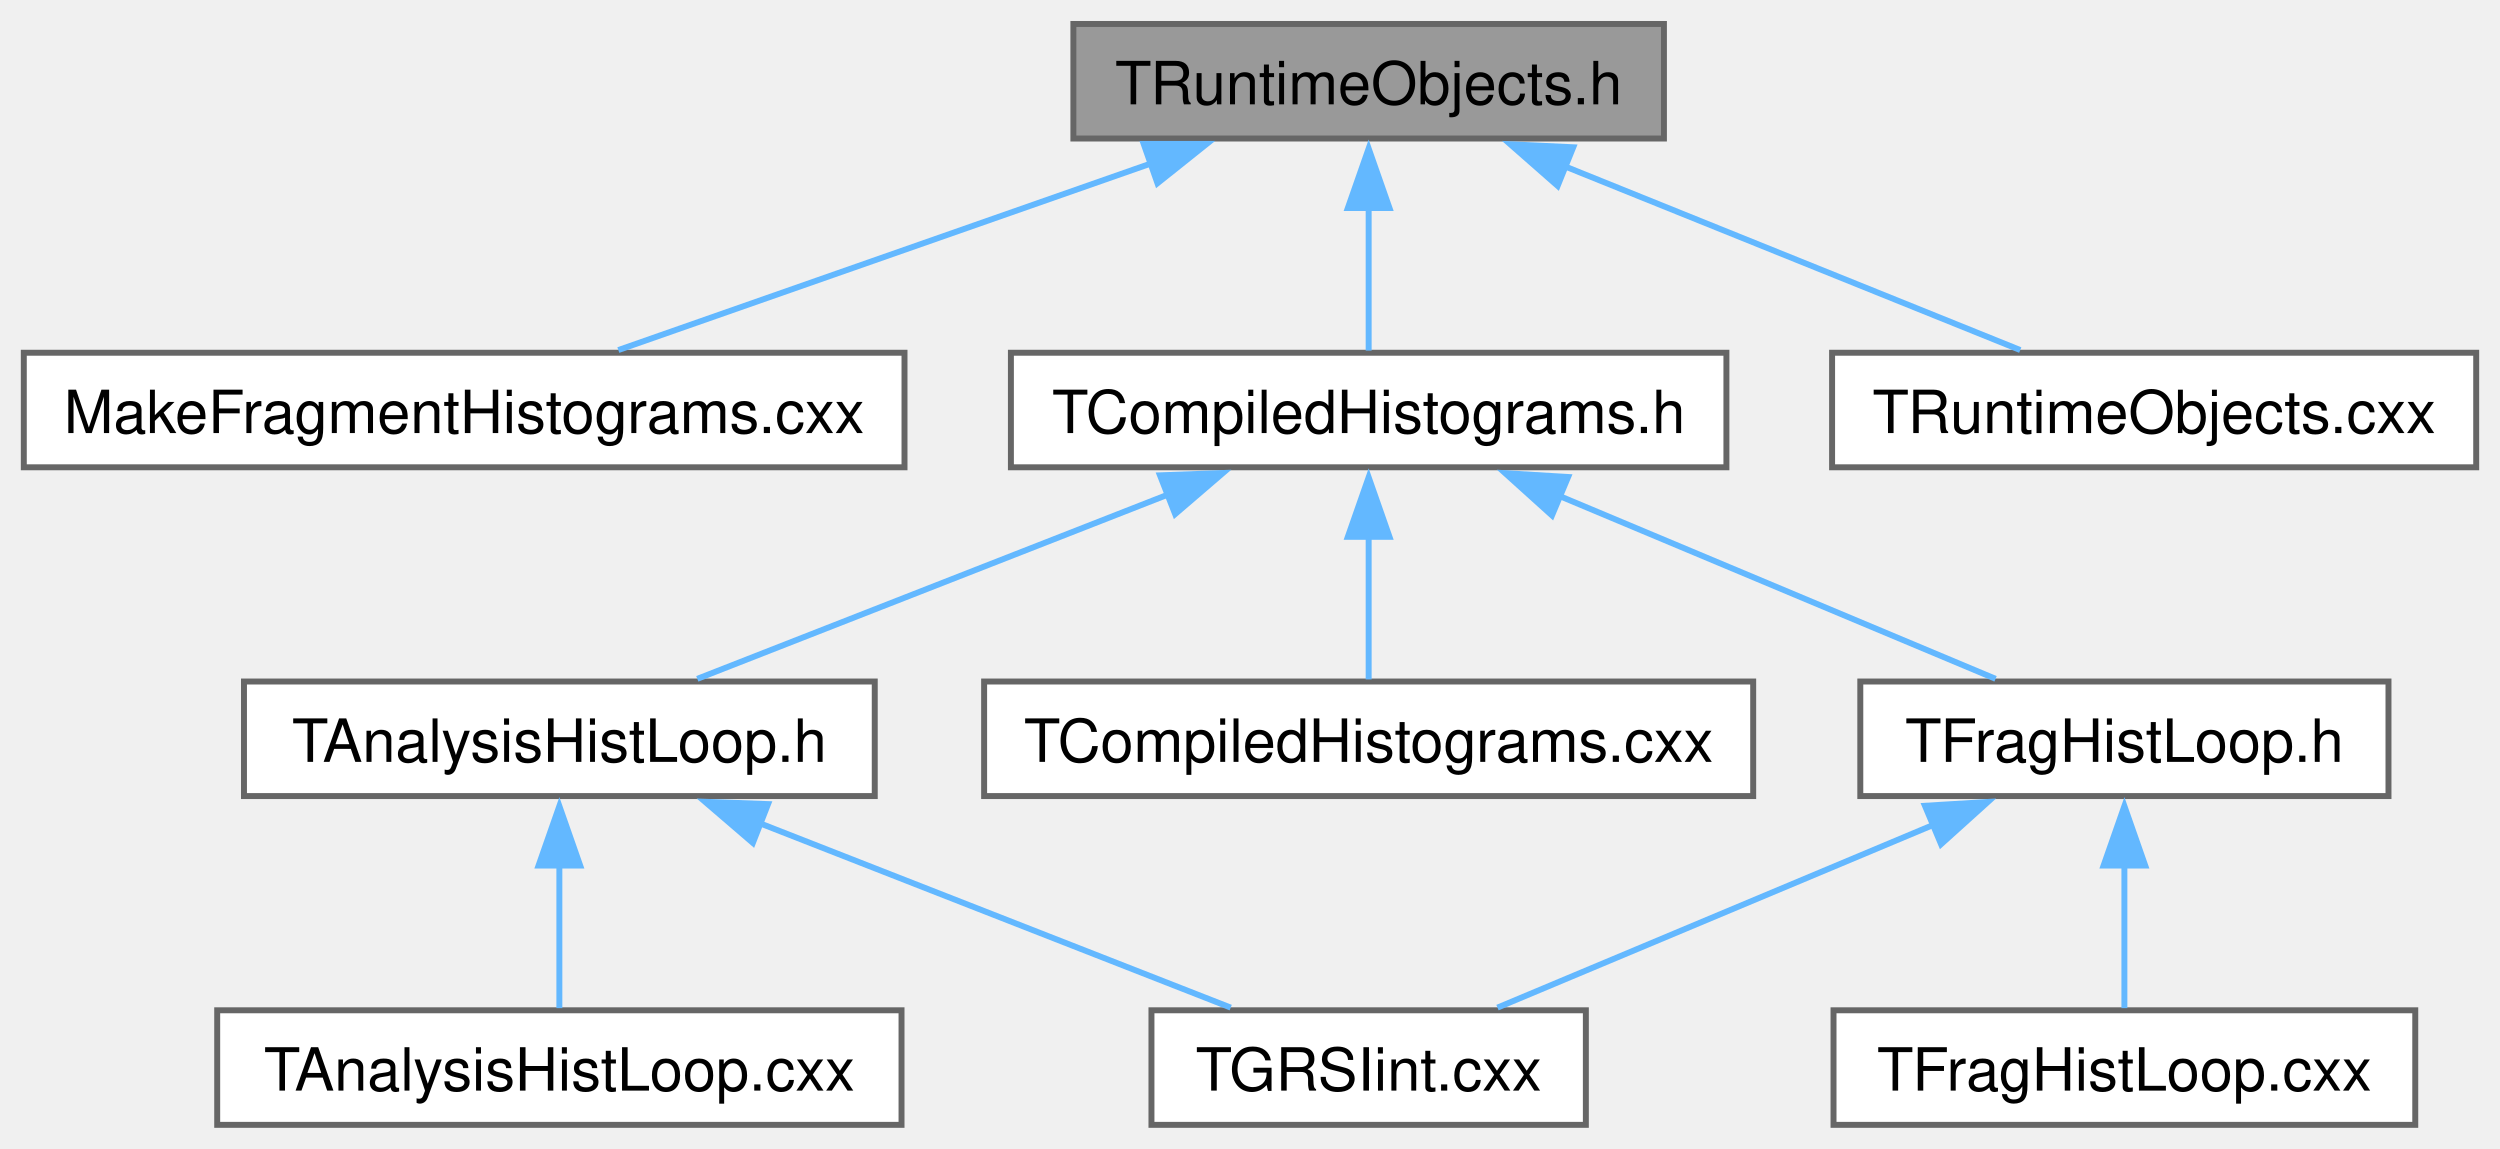
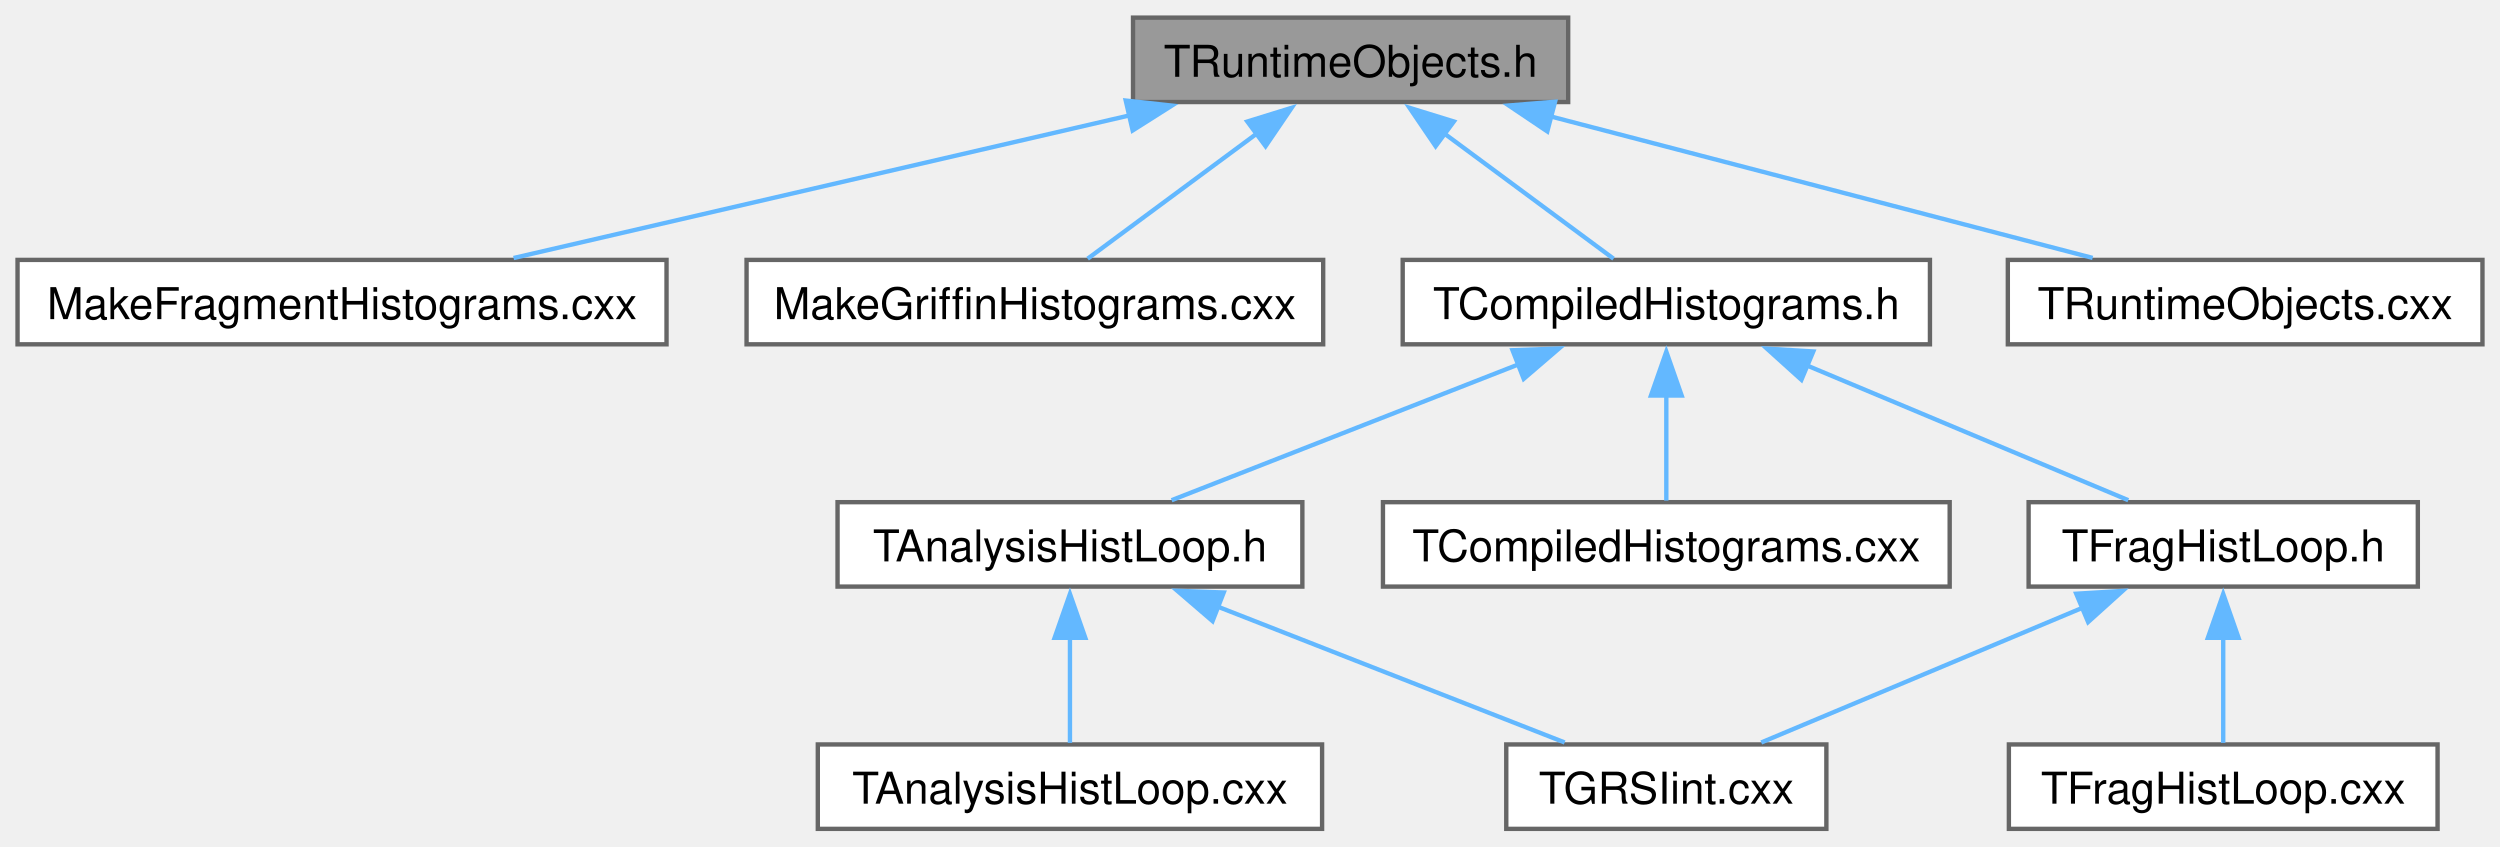
- <svg xmlns="http://www.w3.org/2000/svg" xmlns:xlink="http://www.w3.org/1999/xlink" width="420pt" height="193pt" viewBox="0.00 0.00 420.12 193.00">
+ <svg xmlns="http://www.w3.org/2000/svg" xmlns:xlink="http://www.w3.org/1999/xlink" width="570pt" height="193pt" viewBox="0.00 0.00 570.12 193.00">
  <g id="graph0" class="graph" transform="scale(1 1) rotate(0) translate(4 189)">
    <g id="Node000001" class="node">
      <g id="a_Node000001">
        <a xlink:title=" ">
-           <polygon fill="#999999" stroke="#666666" points="275.62,-185 176.38,-185 176.38,-165.75 275.62,-165.75 275.62,-185" />
-           <text text-anchor="middle" x="226" y="-171.5" font-family="Helvetica,sans-Serif" font-size="10.00">TRuntimeObjects.h</text>
+           <polygon fill="#999999" stroke="#666666" points="353.62,-185 254.38,-185 254.38,-165.75 353.62,-165.75 353.62,-185" />
+           <text text-anchor="middle" x="304" y="-171.5" font-family="Helvetica,sans-Serif" font-size="10.00">TRuntimeObjects.h</text>
        </a>
      </g>
    </g>
    <g id="Node000002" class="node">
      <g id="a_Node000002">
        <a xlink:href="_make_fragment_histograms_8cxx.html" target="_top" xlink:title=" ">
          <polygon fill="white" stroke="#666666" points="148,-129.75 0,-129.75 0,-110.5 148,-110.5 148,-129.75" />
          <text text-anchor="middle" x="74" y="-116.25" font-family="Helvetica,sans-Serif" font-size="10.00">MakeFragmentHistograms.cxx</text>
        </a>
      </g>
    </g>
    <g id="edge1_Node000001_Node000002" class="edge">
      <g id="a_edge1_Node000001_Node000002">
        <a xlink:title=" ">
-           <path fill="none" stroke="#63b8ff" d="M189.4,-161.55C161.76,-151.87 124.52,-138.82 99.91,-130.2" />
-           <polygon fill="#63b8ff" stroke="#63b8ff" points="188.19,-164.84 198.79,-164.84 190.51,-158.23 188.19,-164.84" />
+           <path fill="none" stroke="#63b8ff" d="M253.56,-162.7C211.31,-152.91 151.84,-139.15 113.12,-130.18" />
+           <polygon fill="#63b8ff" stroke="#63b8ff" points="252.72,-166.09 263.25,-164.94 254.3,-159.27 252.72,-166.09" />
        </a>
      </g>
    </g>
    <g id="Node000003" class="node">
      <g id="a_Node000003">
-         <a xlink:href="_t_compiled_histograms_8h.html" target="_top" xlink:title=" ">
-           <polygon fill="white" stroke="#666666" points="286.12,-129.75 165.88,-129.75 165.88,-110.5 286.12,-110.5 286.12,-129.75" />
-           <text text-anchor="middle" x="226" y="-116.25" font-family="Helvetica,sans-Serif" font-size="10.00">TCompiledHistograms.h</text>
+         <a xlink:href="_make_griffin_histograms_8cxx.html" target="_top" xlink:title=" ">
+           <polygon fill="white" stroke="#666666" points="297.75,-129.75 166.25,-129.75 166.25,-110.5 297.75,-110.5 297.75,-129.75" />
+           <text text-anchor="middle" x="232" y="-116.25" font-family="Helvetica,sans-Serif" font-size="10.00">MakeGriffinHistograms.cxx</text>
        </a>
      </g>
    </g>
    <g id="edge2_Node000001_Node000003" class="edge">
      <g id="a_edge2_Node000001_Node000003">
        <a xlink:title=" ">
-           <path fill="none" stroke="#63b8ff" d="M226,-154.13C226,-145.84 226,-136.67 226,-130.11" />
-           <polygon fill="#63b8ff" stroke="#63b8ff" points="222.5,-154.07 226,-164.07 229.5,-154.07 222.5,-154.07" />
-         </a>
-       </g>
-     </g>
-     <g id="Node000010" class="node">
-       <g id="a_Node000010">
-         <a xlink:href="_t_runtime_objects_8cxx.html" target="_top" xlink:title=" ">
-           <polygon fill="white" stroke="#666666" points="412.12,-129.75 303.88,-129.75 303.88,-110.5 412.12,-110.5 412.12,-129.75" />
-           <text text-anchor="middle" x="358" y="-116.25" font-family="Helvetica,sans-Serif" font-size="10.00">TRuntimeObjects.cxx</text>
-         </a>
-       </g>
-     </g>
-     <g id="edge10_Node000001_Node000010" class="edge">
-       <g id="a_edge10_Node000001_Node000010">
-         <a xlink:title=" ">
-           <path fill="none" stroke="#63b8ff" d="M258.75,-161.16C282.65,-151.52 314.41,-138.71 335.5,-130.2" />
-           <polygon fill="#63b8ff" stroke="#63b8ff" points="257.76,-157.79 249.8,-164.78 260.38,-164.28 257.76,-157.79" />
+           <path fill="none" stroke="#63b8ff" d="M282.83,-158.72C270.19,-149.37 254.59,-137.83 244.03,-130.02" />
+           <polygon fill="#63b8ff" stroke="#63b8ff" points="280.45,-161.31 290.57,-164.44 284.61,-155.68 280.45,-161.31" />
        </a>
      </g>
    </g>
    <g id="Node000004" class="node">
      <g id="a_Node000004">
-         <a xlink:href="_t_analysis_hist_loop_8h.html" target="_top" xlink:title=" ">
-           <polygon fill="white" stroke="#666666" points="143,-74.5 37,-74.5 37,-55.25 143,-55.25 143,-74.5" />
-           <text text-anchor="middle" x="90" y="-61" font-family="Helvetica,sans-Serif" font-size="10.00">TAnalysisHistLoop.h</text>
+         <a xlink:href="_t_compiled_histograms_8h.html" target="_top" xlink:title=" ">
+           <polygon fill="white" stroke="#666666" points="436.12,-129.75 315.88,-129.75 315.88,-110.5 436.12,-110.5 436.12,-129.75" />
+           <text text-anchor="middle" x="376" y="-116.25" font-family="Helvetica,sans-Serif" font-size="10.00">TCompiledHistograms.h</text>
        </a>
      </g>
    </g>
-     <g id="edge3_Node000003_Node000004" class="edge">
-       <g id="a_edge3_Node000003_Node000004">
+     <g id="edge3_Node000001_Node000004" class="edge">
+       <g id="a_edge3_Node000001_Node000004">
        <a xlink:title=" ">
-           <path fill="none" stroke="#63b8ff" d="M192.26,-105.91C167.64,-96.27 134.91,-83.46 113.18,-74.95" />
-           <polygon fill="#63b8ff" stroke="#63b8ff" points="190.93,-109.15 201.52,-109.54 193.48,-102.63 190.93,-109.15" />
+           <path fill="none" stroke="#63b8ff" d="M325.17,-158.72C337.81,-149.37 353.41,-137.83 363.97,-130.02" />
+           <polygon fill="#63b8ff" stroke="#63b8ff" points="323.39,-155.68 317.43,-164.44 327.55,-161.31 323.39,-155.68" />
        </a>
      </g>
    </g>
-     <g id="Node000007" class="node">
-       <g id="a_Node000007">
-         <a xlink:href="_t_compiled_histograms_8cxx.html" target="_top" xlink:title=" ">
-           <polygon fill="white" stroke="#666666" points="290.62,-74.5 161.38,-74.5 161.38,-55.25 290.62,-55.25 290.62,-74.5" />
-           <text text-anchor="middle" x="226" y="-61" font-family="Helvetica,sans-Serif" font-size="10.00">TCompiledHistograms.cxx</text>
+     <g id="Node000011" class="node">
+       <g id="a_Node000011">
+         <a xlink:href="_t_runtime_objects_8cxx.html" target="_top" xlink:title=" ">
+           <polygon fill="white" stroke="#666666" points="562.12,-129.75 453.88,-129.75 453.88,-110.5 562.12,-110.5 562.12,-129.75" />
+           <text text-anchor="middle" x="508" y="-116.25" font-family="Helvetica,sans-Serif" font-size="10.00">TRuntimeObjects.cxx</text>
        </a>
      </g>
    </g>
-     <g id="edge6_Node000003_Node000007" class="edge">
-       <g id="a_edge6_Node000003_Node000007">
+     <g id="edge11_Node000001_Node000011" class="edge">
+       <g id="a_edge11_Node000001_Node000011">
        <a xlink:title=" ">
-           <path fill="none" stroke="#63b8ff" d="M226,-98.88C226,-90.59 226,-81.42 226,-74.86" />
-           <polygon fill="#63b8ff" stroke="#63b8ff" points="222.5,-98.82 226,-108.82 229.5,-98.82 222.5,-98.82" />
-         </a>
-       </g>
-     </g>
-     <g id="Node000008" class="node">
-       <g id="a_Node000008">
-         <a xlink:href="_t_frag_hist_loop_8h.html" target="_top" xlink:title=" ">
-           <polygon fill="white" stroke="#666666" points="397.38,-74.5 308.62,-74.5 308.62,-55.25 397.38,-55.25 397.38,-74.5" />
-           <text text-anchor="middle" x="353" y="-61" font-family="Helvetica,sans-Serif" font-size="10.00">TFragHistLoop.h</text>
-         </a>
-       </g>
-     </g>
-     <g id="edge7_Node000003_Node000008" class="edge">
-       <g id="a_edge7_Node000003_Node000008">
-         <a xlink:title=" ">
-           <path fill="none" stroke="#63b8ff" d="M258.13,-105.65C281.05,-96.04 311.25,-83.38 331.35,-74.95" />
-           <polygon fill="#63b8ff" stroke="#63b8ff" points="256.81,-102.41 248.94,-109.51 259.52,-108.87 256.81,-102.41" />
+           <path fill="none" stroke="#63b8ff" d="M349.7,-162.45C387.09,-152.69 439.17,-139.09 473.22,-130.2" />
+           <polygon fill="#63b8ff" stroke="#63b8ff" points="348.86,-159.05 340.07,-164.96 350.63,-165.82 348.86,-159.05" />
        </a>
      </g>
    </g>
    <g id="Node000005" class="node">
      <g id="a_Node000005">
-         <a xlink:href="_t_analysis_hist_loop_8cxx.html" target="_top" xlink:title=" ">
-           <polygon fill="white" stroke="#666666" points="147.5,-19.25 32.5,-19.25 32.5,0 147.5,0 147.5,-19.25" />
-           <text text-anchor="middle" x="90" y="-5.75" font-family="Helvetica,sans-Serif" font-size="10.00">TAnalysisHistLoop.cxx</text>
+         <a xlink:href="_t_analysis_hist_loop_8h.html" target="_top" xlink:title=" ">
+           <polygon fill="white" stroke="#666666" points="293,-74.5 187,-74.5 187,-55.25 293,-55.25 293,-74.5" />
+           <text text-anchor="middle" x="240" y="-61" font-family="Helvetica,sans-Serif" font-size="10.00">TAnalysisHistLoop.h</text>
        </a>
      </g>
    </g>
    <g id="edge4_Node000004_Node000005" class="edge">
      <g id="a_edge4_Node000004_Node000005">
        <a xlink:title=" ">
-           <path fill="none" stroke="#63b8ff" d="M90,-43.63C90,-35.34 90,-26.17 90,-19.61" />
-           <polygon fill="#63b8ff" stroke="#63b8ff" points="86.5,-43.57 90,-53.57 93.5,-43.57 86.5,-43.57" />
+           <path fill="none" stroke="#63b8ff" d="M342.26,-105.91C317.64,-96.27 284.91,-83.46 263.18,-74.95" />
+           <polygon fill="#63b8ff" stroke="#63b8ff" points="340.93,-109.15 351.52,-109.54 343.48,-102.63 340.93,-109.15" />
+         </a>
+       </g>
+     </g>
+     <g id="Node000008" class="node">
+       <g id="a_Node000008">
+         <a xlink:href="_t_compiled_histograms_8cxx.html" target="_top" xlink:title=" ">
+           <polygon fill="white" stroke="#666666" points="440.62,-74.5 311.38,-74.5 311.38,-55.25 440.62,-55.25 440.62,-74.5" />
+           <text text-anchor="middle" x="376" y="-61" font-family="Helvetica,sans-Serif" font-size="10.00">TCompiledHistograms.cxx</text>
+         </a>
+       </g>
+     </g>
+     <g id="edge7_Node000004_Node000008" class="edge">
+       <g id="a_edge7_Node000004_Node000008">
+         <a xlink:title=" ">
+           <path fill="none" stroke="#63b8ff" d="M376,-98.88C376,-90.59 376,-81.42 376,-74.86" />
+           <polygon fill="#63b8ff" stroke="#63b8ff" points="372.5,-98.82 376,-108.82 379.5,-98.82 372.5,-98.82" />
+         </a>
+       </g>
+     </g>
+     <g id="Node000009" class="node">
+       <g id="a_Node000009">
+         <a xlink:href="_t_frag_hist_loop_8h.html" target="_top" xlink:title=" ">
+           <polygon fill="white" stroke="#666666" points="547.38,-74.5 458.62,-74.5 458.62,-55.25 547.38,-55.25 547.38,-74.5" />
+           <text text-anchor="middle" x="503" y="-61" font-family="Helvetica,sans-Serif" font-size="10.00">TFragHistLoop.h</text>
+         </a>
+       </g>
+     </g>
+     <g id="edge8_Node000004_Node000009" class="edge">
+       <g id="a_edge8_Node000004_Node000009">
+         <a xlink:title=" ">
+           <path fill="none" stroke="#63b8ff" d="M408.13,-105.65C431.05,-96.04 461.25,-83.38 481.35,-74.95" />
+           <polygon fill="#63b8ff" stroke="#63b8ff" points="406.81,-102.41 398.94,-109.51 409.52,-108.87 406.81,-102.41" />
        </a>
      </g>
    </g>
    <g id="Node000006" class="node">
      <g id="a_Node000006">
-         <a xlink:href="_t_g_r_s_iint_8cxx.html" target="_top" xlink:title=" ">
-           <polygon fill="white" stroke="#666666" points="262.5,-19.25 189.5,-19.25 189.5,0 262.5,0 262.5,-19.25" />
-           <text text-anchor="middle" x="226" y="-5.75" font-family="Helvetica,sans-Serif" font-size="10.00">TGRSIint.cxx</text>
+         <a xlink:href="_t_analysis_hist_loop_8cxx.html" target="_top" xlink:title=" ">
+           <polygon fill="white" stroke="#666666" points="297.5,-19.25 182.5,-19.25 182.5,0 297.5,0 297.5,-19.25" />
+           <text text-anchor="middle" x="240" y="-5.75" font-family="Helvetica,sans-Serif" font-size="10.00">TAnalysisHistLoop.cxx</text>
        </a>
      </g>
    </g>
-     <g id="edge5_Node000004_Node000006" class="edge">
-       <g id="a_edge5_Node000004_Node000006">
+     <g id="edge5_Node000005_Node000006" class="edge">
+       <g id="a_edge5_Node000005_Node000006">
        <a xlink:title=" ">
-           <path fill="none" stroke="#63b8ff" d="M123.74,-50.66C148.36,-41.02 181.09,-28.21 202.82,-19.7" />
-           <polygon fill="#63b8ff" stroke="#63b8ff" points="122.52,-47.38 114.48,-54.29 125.07,-53.9 122.52,-47.38" />
+           <path fill="none" stroke="#63b8ff" d="M240,-43.63C240,-35.34 240,-26.17 240,-19.61" />
+           <polygon fill="#63b8ff" stroke="#63b8ff" points="236.5,-43.57 240,-53.57 243.5,-43.57 236.5,-43.57" />
        </a>
      </g>
    </g>
-     <g id="edge9_Node000008_Node000006" class="edge">
-       <g id="a_edge9_Node000008_Node000006">
-         <a xlink:title=" ">
-           <path fill="none" stroke="#63b8ff" d="M320.87,-50.4C297.95,-40.79 267.75,-28.13 247.65,-19.7" />
-           <polygon fill="#63b8ff" stroke="#63b8ff" points="319.48,-53.62 330.06,-54.26 322.19,-47.16 319.48,-53.62" />
+     <g id="Node000007" class="node">
+       <g id="a_Node000007">
+         <a xlink:href="_t_g_r_s_iint_8cxx.html" target="_top" xlink:title=" ">
+           <polygon fill="white" stroke="#666666" points="412.5,-19.25 339.5,-19.25 339.5,0 412.5,0 412.5,-19.25" />
+           <text text-anchor="middle" x="376" y="-5.75" font-family="Helvetica,sans-Serif" font-size="10.00">TGRSIint.cxx</text>
        </a>
      </g>
    </g>
-     <g id="Node000009" class="node">
-       <g id="a_Node000009">
-         <a xlink:href="_t_frag_hist_loop_8cxx.html" target="_top" xlink:title=" ">
-           <polygon fill="white" stroke="#666666" points="401.88,-19.25 304.12,-19.25 304.12,0 401.88,0 401.88,-19.25" />
-           <text text-anchor="middle" x="353" y="-5.75" font-family="Helvetica,sans-Serif" font-size="10.00">TFragHistLoop.cxx</text>
+     <g id="edge6_Node000005_Node000007" class="edge">
+       <g id="a_edge6_Node000005_Node000007">
+         <a xlink:title=" ">
+           <path fill="none" stroke="#63b8ff" d="M273.74,-50.66C298.36,-41.02 331.09,-28.21 352.82,-19.7" />
+           <polygon fill="#63b8ff" stroke="#63b8ff" points="272.52,-47.38 264.48,-54.29 275.07,-53.9 272.52,-47.38" />
        </a>
      </g>
    </g>
-     <g id="edge8_Node000008_Node000009" class="edge">
-       <g id="a_edge8_Node000008_Node000009">
+     <g id="edge10_Node000009_Node000007" class="edge">
+       <g id="a_edge10_Node000009_Node000007">
        <a xlink:title=" ">
-           <path fill="none" stroke="#63b8ff" d="M353,-43.63C353,-35.34 353,-26.17 353,-19.61" />
-           <polygon fill="#63b8ff" stroke="#63b8ff" points="349.5,-43.57 353,-53.57 356.5,-43.57 349.5,-43.57" />
+           <path fill="none" stroke="#63b8ff" d="M470.87,-50.4C447.95,-40.79 417.75,-28.13 397.65,-19.7" />
+           <polygon fill="#63b8ff" stroke="#63b8ff" points="469.48,-53.62 480.06,-54.26 472.19,-47.16 469.48,-53.62" />
+         </a>
+       </g>
+     </g>
+     <g id="Node000010" class="node">
+       <g id="a_Node000010">
+         <a xlink:href="_t_frag_hist_loop_8cxx.html" target="_top" xlink:title=" ">
+           <polygon fill="white" stroke="#666666" points="551.88,-19.25 454.12,-19.25 454.12,0 551.88,0 551.88,-19.25" />
+           <text text-anchor="middle" x="503" y="-5.75" font-family="Helvetica,sans-Serif" font-size="10.00">TFragHistLoop.cxx</text>
+         </a>
+       </g>
+     </g>
+     <g id="edge9_Node000009_Node000010" class="edge">
+       <g id="a_edge9_Node000009_Node000010">
+         <a xlink:title=" ">
+           <path fill="none" stroke="#63b8ff" d="M503,-43.63C503,-35.34 503,-26.17 503,-19.61" />
+           <polygon fill="#63b8ff" stroke="#63b8ff" points="499.5,-43.57 503,-53.57 506.5,-43.57 499.5,-43.57" />
        </a>
      </g>
    </g>
  </g>
</svg>
